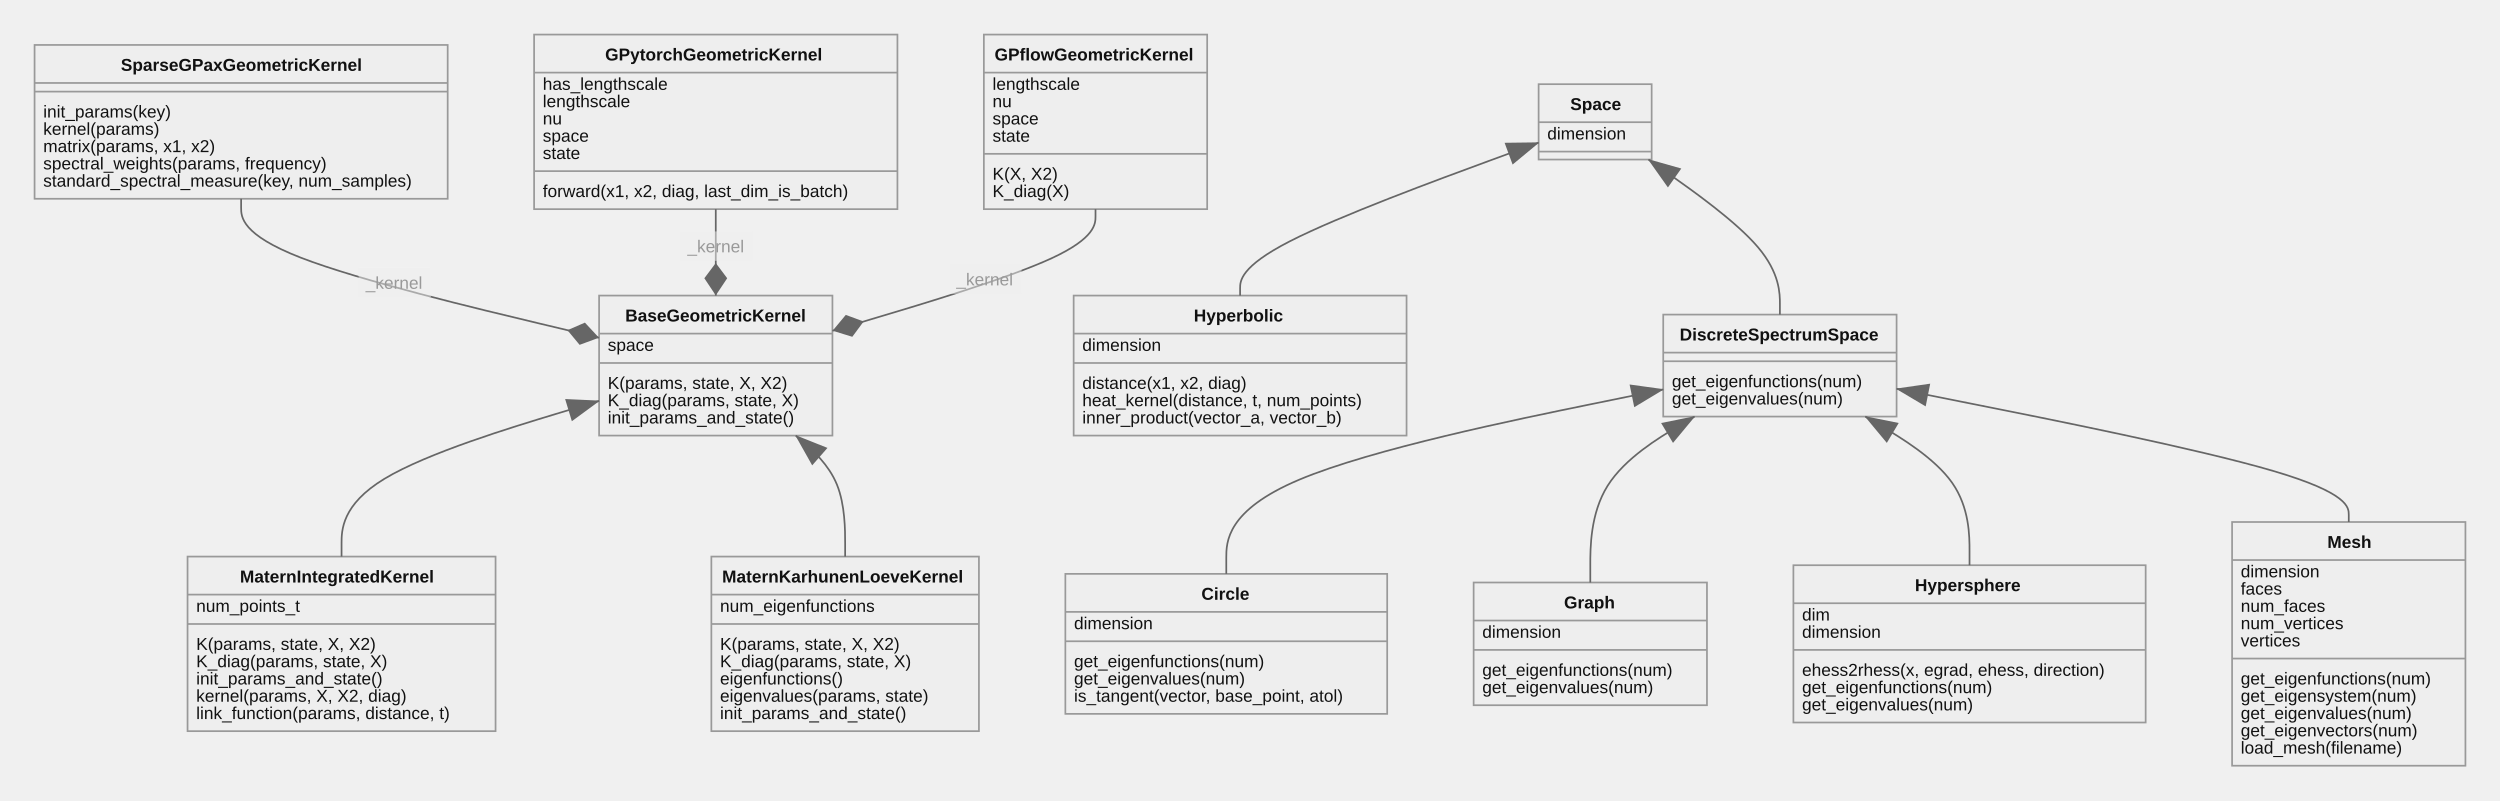
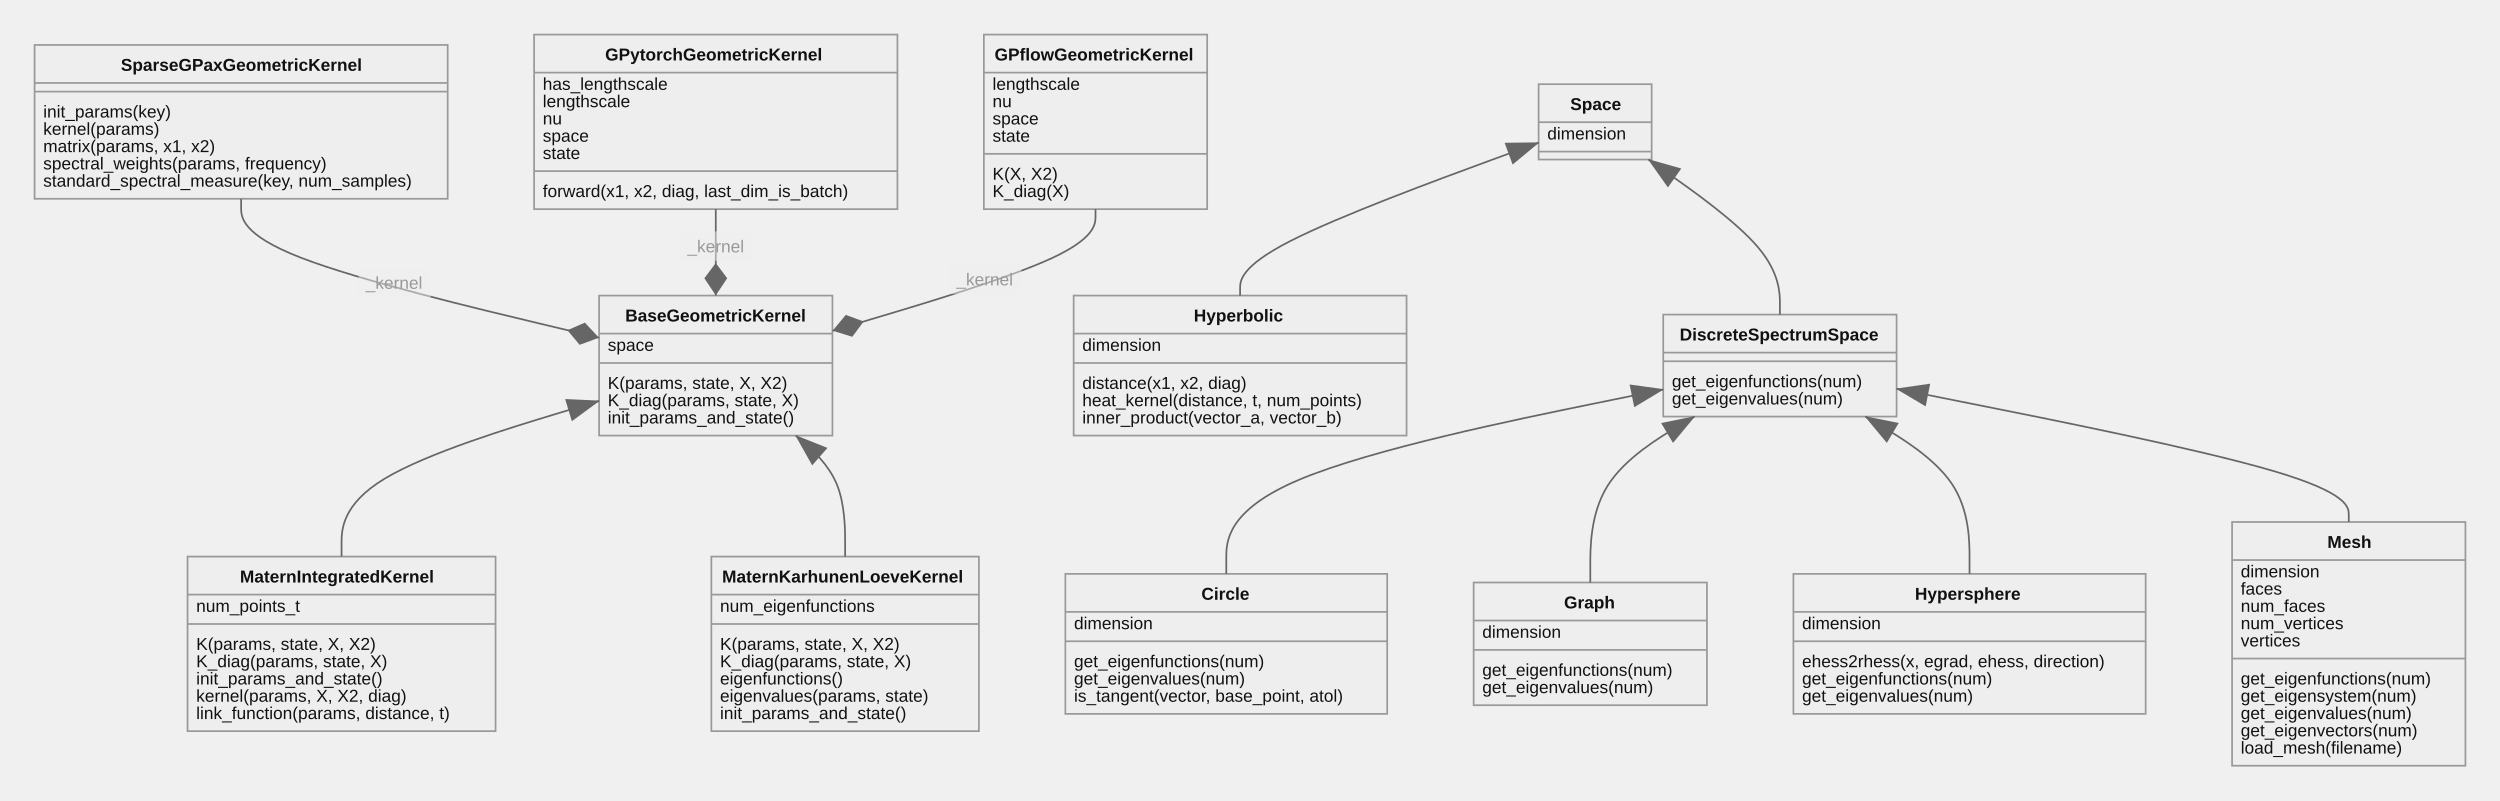
- <svg xmlns="http://www.w3.org/2000/svg" id="mermaid-svg-N7MzjMxaoE04rDZk" width="100%" height="463" style="max-width: 1446.35px;" viewBox="-20 -20 1446.35 463">
-   <style>#mermaid-svg-N7MzjMxaoE04rDZk{font-family:"trebuchet ms",verdana,arial,sans-serif;font-size:16px;fill:#000000;}#mermaid-svg-N7MzjMxaoE04rDZk .error-icon{fill:#552222;}#mermaid-svg-N7MzjMxaoE04rDZk .error-text{fill:#552222;stroke:#552222;}#mermaid-svg-N7MzjMxaoE04rDZk .edge-thickness-normal{stroke-width:2px;}#mermaid-svg-N7MzjMxaoE04rDZk .edge-thickness-thick{stroke-width:3.5px;}#mermaid-svg-N7MzjMxaoE04rDZk .edge-pattern-solid{stroke-dasharray:0;}#mermaid-svg-N7MzjMxaoE04rDZk .edge-pattern-dashed{stroke-dasharray:3;}#mermaid-svg-N7MzjMxaoE04rDZk .edge-pattern-dotted{stroke-dasharray:2;}#mermaid-svg-N7MzjMxaoE04rDZk .marker{fill:#666;stroke:#666;}#mermaid-svg-N7MzjMxaoE04rDZk .marker.cross{stroke:#666;}#mermaid-svg-N7MzjMxaoE04rDZk svg{font-family:"trebuchet ms",verdana,arial,sans-serif;font-size:16px;}#mermaid-svg-N7MzjMxaoE04rDZk g.classGroup text{fill:#999;fill:#111111;stroke:none;font-family:"trebuchet ms",verdana,arial,sans-serif;font-size:10px;}#mermaid-svg-N7MzjMxaoE04rDZk g.classGroup text .title{font-weight:bolder;}#mermaid-svg-N7MzjMxaoE04rDZk .classTitle{font-weight:bolder;}#mermaid-svg-N7MzjMxaoE04rDZk .node rect,#mermaid-svg-N7MzjMxaoE04rDZk .node circle,#mermaid-svg-N7MzjMxaoE04rDZk .node ellipse,#mermaid-svg-N7MzjMxaoE04rDZk .node polygon,#mermaid-svg-N7MzjMxaoE04rDZk .node path{fill:#eee;stroke:#999;stroke-width:1px;}#mermaid-svg-N7MzjMxaoE04rDZk .divider{stroke:#999;stroke:1;}#mermaid-svg-N7MzjMxaoE04rDZk g.clickable{cursor:pointer;}#mermaid-svg-N7MzjMxaoE04rDZk g.classGroup rect{fill:#eee;stroke:#999;}#mermaid-svg-N7MzjMxaoE04rDZk g.classGroup line{stroke:#999;stroke-width:1;}#mermaid-svg-N7MzjMxaoE04rDZk .classLabel .box{stroke:none;stroke-width:0;fill:#eee;opacity:0.5;}#mermaid-svg-N7MzjMxaoE04rDZk .classLabel .label{fill:#999;font-size:10px;}#mermaid-svg-N7MzjMxaoE04rDZk .relation{stroke:#666;stroke-width:1;fill:none;}#mermaid-svg-N7MzjMxaoE04rDZk .dashed-line{stroke-dasharray:3;}#mermaid-svg-N7MzjMxaoE04rDZk #compositionStart,#mermaid-svg-N7MzjMxaoE04rDZk .composition{fill:#666 !important;stroke:#666 !important;stroke-width:1;}#mermaid-svg-N7MzjMxaoE04rDZk #compositionEnd,#mermaid-svg-N7MzjMxaoE04rDZk .composition{fill:#666 !important;stroke:#666 !important;stroke-width:1;}#mermaid-svg-N7MzjMxaoE04rDZk #dependencyStart,#mermaid-svg-N7MzjMxaoE04rDZk .dependency{fill:#666 !important;stroke:#666 !important;stroke-width:1;}#mermaid-svg-N7MzjMxaoE04rDZk #dependencyStart,#mermaid-svg-N7MzjMxaoE04rDZk .dependency{fill:#666 !important;stroke:#666 !important;stroke-width:1;}#mermaid-svg-N7MzjMxaoE04rDZk #extensionStart,#mermaid-svg-N7MzjMxaoE04rDZk .extension{fill:#666 !important;stroke:#666 !important;stroke-width:1;}#mermaid-svg-N7MzjMxaoE04rDZk #extensionEnd,#mermaid-svg-N7MzjMxaoE04rDZk .extension{fill:#666 !important;stroke:#666 !important;stroke-width:1;}#mermaid-svg-N7MzjMxaoE04rDZk #aggregationStart,#mermaid-svg-N7MzjMxaoE04rDZk .aggregation{fill:#eee !important;stroke:#666 !important;stroke-width:1;}#mermaid-svg-N7MzjMxaoE04rDZk #aggregationEnd,#mermaid-svg-N7MzjMxaoE04rDZk .aggregation{fill:#eee !important;stroke:#666 !important;stroke-width:1;}#mermaid-svg-N7MzjMxaoE04rDZk .edgeTerminals{font-size:11px;}#mermaid-svg-N7MzjMxaoE04rDZk:root{--mermaid-font-family:"trebuchet ms",verdana,arial,sans-serif;}#mermaid-svg-N7MzjMxaoE04rDZk class{fill:apa;}</style>
+ <svg xmlns="http://www.w3.org/2000/svg" id="mermaid-svg-Yt8JfEmuZwm1MBVH" width="100%" height="463" style="max-width: 1446.35px;" viewBox="-20 -20 1446.35 463">
+   <style>#mermaid-svg-Yt8JfEmuZwm1MBVH{font-family:"trebuchet ms",verdana,arial,sans-serif;font-size:16px;fill:#000000;}#mermaid-svg-Yt8JfEmuZwm1MBVH .error-icon{fill:#552222;}#mermaid-svg-Yt8JfEmuZwm1MBVH .error-text{fill:#552222;stroke:#552222;}#mermaid-svg-Yt8JfEmuZwm1MBVH .edge-thickness-normal{stroke-width:2px;}#mermaid-svg-Yt8JfEmuZwm1MBVH .edge-thickness-thick{stroke-width:3.5px;}#mermaid-svg-Yt8JfEmuZwm1MBVH .edge-pattern-solid{stroke-dasharray:0;}#mermaid-svg-Yt8JfEmuZwm1MBVH .edge-pattern-dashed{stroke-dasharray:3;}#mermaid-svg-Yt8JfEmuZwm1MBVH .edge-pattern-dotted{stroke-dasharray:2;}#mermaid-svg-Yt8JfEmuZwm1MBVH .marker{fill:#666;stroke:#666;}#mermaid-svg-Yt8JfEmuZwm1MBVH .marker.cross{stroke:#666;}#mermaid-svg-Yt8JfEmuZwm1MBVH svg{font-family:"trebuchet ms",verdana,arial,sans-serif;font-size:16px;}#mermaid-svg-Yt8JfEmuZwm1MBVH g.classGroup text{fill:#999;fill:#111111;stroke:none;font-family:"trebuchet ms",verdana,arial,sans-serif;font-size:10px;}#mermaid-svg-Yt8JfEmuZwm1MBVH g.classGroup text .title{font-weight:bolder;}#mermaid-svg-Yt8JfEmuZwm1MBVH .classTitle{font-weight:bolder;}#mermaid-svg-Yt8JfEmuZwm1MBVH .node rect,#mermaid-svg-Yt8JfEmuZwm1MBVH .node circle,#mermaid-svg-Yt8JfEmuZwm1MBVH .node ellipse,#mermaid-svg-Yt8JfEmuZwm1MBVH .node polygon,#mermaid-svg-Yt8JfEmuZwm1MBVH .node path{fill:#eee;stroke:#999;stroke-width:1px;}#mermaid-svg-Yt8JfEmuZwm1MBVH .divider{stroke:#999;stroke:1;}#mermaid-svg-Yt8JfEmuZwm1MBVH g.clickable{cursor:pointer;}#mermaid-svg-Yt8JfEmuZwm1MBVH g.classGroup rect{fill:#eee;stroke:#999;}#mermaid-svg-Yt8JfEmuZwm1MBVH g.classGroup line{stroke:#999;stroke-width:1;}#mermaid-svg-Yt8JfEmuZwm1MBVH .classLabel .box{stroke:none;stroke-width:0;fill:#eee;opacity:0.5;}#mermaid-svg-Yt8JfEmuZwm1MBVH .classLabel .label{fill:#999;font-size:10px;}#mermaid-svg-Yt8JfEmuZwm1MBVH .relation{stroke:#666;stroke-width:1;fill:none;}#mermaid-svg-Yt8JfEmuZwm1MBVH .dashed-line{stroke-dasharray:3;}#mermaid-svg-Yt8JfEmuZwm1MBVH #compositionStart,#mermaid-svg-Yt8JfEmuZwm1MBVH .composition{fill:#666 !important;stroke:#666 !important;stroke-width:1;}#mermaid-svg-Yt8JfEmuZwm1MBVH #compositionEnd,#mermaid-svg-Yt8JfEmuZwm1MBVH .composition{fill:#666 !important;stroke:#666 !important;stroke-width:1;}#mermaid-svg-Yt8JfEmuZwm1MBVH #dependencyStart,#mermaid-svg-Yt8JfEmuZwm1MBVH .dependency{fill:#666 !important;stroke:#666 !important;stroke-width:1;}#mermaid-svg-Yt8JfEmuZwm1MBVH #dependencyStart,#mermaid-svg-Yt8JfEmuZwm1MBVH .dependency{fill:#666 !important;stroke:#666 !important;stroke-width:1;}#mermaid-svg-Yt8JfEmuZwm1MBVH #extensionStart,#mermaid-svg-Yt8JfEmuZwm1MBVH .extension{fill:#666 !important;stroke:#666 !important;stroke-width:1;}#mermaid-svg-Yt8JfEmuZwm1MBVH #extensionEnd,#mermaid-svg-Yt8JfEmuZwm1MBVH .extension{fill:#666 !important;stroke:#666 !important;stroke-width:1;}#mermaid-svg-Yt8JfEmuZwm1MBVH #aggregationStart,#mermaid-svg-Yt8JfEmuZwm1MBVH .aggregation{fill:#eee !important;stroke:#666 !important;stroke-width:1;}#mermaid-svg-Yt8JfEmuZwm1MBVH #aggregationEnd,#mermaid-svg-Yt8JfEmuZwm1MBVH .aggregation{fill:#eee !important;stroke:#666 !important;stroke-width:1;}#mermaid-svg-Yt8JfEmuZwm1MBVH .edgeTerminals{font-size:11px;}#mermaid-svg-Yt8JfEmuZwm1MBVH:root{--mermaid-font-family:"trebuchet ms",verdana,arial,sans-serif;}#mermaid-svg-Yt8JfEmuZwm1MBVH class{fill:apa;}</style>
  <g />
  <defs>
    <marker id="extensionStart" class="extension" refX="0" refY="7" markerWidth="190" markerHeight="240" orient="auto">
      <path d="M 1,7 L18,13 V 1 Z" />
    </marker>
  </defs>
  <defs>
    <marker id="extensionEnd" refX="19" refY="7" markerWidth="20" markerHeight="28" orient="auto">
      <path d="M 1,1 V 13 L18,7 Z" />
    </marker>
  </defs>
  <defs>
    <marker id="compositionStart" class="extension" refX="0" refY="7" markerWidth="190" markerHeight="240" orient="auto">
      <path d="M 18,7 L9,13 L1,7 L9,1 Z" />
    </marker>
  </defs>
  <defs>
    <marker id="compositionEnd" refX="19" refY="7" markerWidth="20" markerHeight="28" orient="auto">
      <path d="M 18,7 L9,13 L1,7 L9,1 Z" />
    </marker>
  </defs>
  <defs>
    <marker id="aggregationStart" class="extension" refX="0" refY="7" markerWidth="190" markerHeight="240" orient="auto">
      <path d="M 18,7 L9,13 L1,7 L9,1 Z" />
    </marker>
  </defs>
  <defs>
    <marker id="aggregationEnd" refX="19" refY="7" markerWidth="20" markerHeight="28" orient="auto">
      <path d="M 18,7 L9,13 L1,7 L9,1 Z" />
    </marker>
  </defs>
  <defs>
    <marker id="dependencyStart" class="extension" refX="0" refY="7" markerWidth="190" markerHeight="240" orient="auto">
      <path d="M 5,7 L9,13 L1,7 L9,1 Z" />
    </marker>
  </defs>
  <defs>
    <marker id="dependencyEnd" refX="19" refY="7" markerWidth="20" markerHeight="28" orient="auto">
      <path d="M 18,7 L9,13 L14,7 L9,1 Z" />
    </marker>
  </defs>
-   <g id="classid-BaseGeometricKernel-3173" class="classGroup" transform="translate(326.6,151 )">
+   <g id="classid-BaseGeometricKernel-34" class="classGroup" transform="translate(326.6,151 )">
    <rect x="0" y="0" width="135" height="81" class=" " />
    <text y="15" x="0">
      <tspan class="title" x="15.1">BaseGeometricKernel</tspan>
    </text>
    <line x1="0" y1="22" y2="22" x2="135" />
    <text x="5" y="32" fill="white" class="classText">
      <tspan x="5">space</tspan>
    </text>
    <line x1="0" y1="39" y2="39" x2="135" />
    <text x="5" y="54" fill="white" class="classText">
      <tspan x="5">K(params, state, X, X2)</tspan>
      <tspan x="5" dy="10">K_diag(params, state, X)</tspan>
      <tspan x="5" dy="10">init_params_and_state()</tspan>
    </text>
  </g>
-   <g id="classid-Circle-3174" class="classGroup" transform="translate(596.35,312 )">
+   <g id="classid-Circle-35" class="classGroup" transform="translate(596.35,312 )">
    <rect x="0" y="0" width="186.2" height="81" class=" " />
    <text y="15" x="0">
      <tspan class="title" x="78.7">Circle</tspan>
    </text>
    <line x1="0" y1="22" y2="22" x2="186.2" />
    <text x="5" y="32" fill="white" class="classText">
      <tspan x="5">dimension</tspan>
    </text>
    <line x1="0" y1="39" y2="39" x2="186.2" />
    <text x="5" y="54" fill="white" class="classText">
      <tspan x="5">get_eigenfunctions(num)</tspan>
      <tspan x="5" dy="10">get_eigenvalues(num)</tspan>
      <tspan x="5" dy="10">is_tangent(vector, base_point, atol)</tspan>
    </text>
  </g>
-   <g id="classid-Hyperbolic-3175" class="classGroup" transform="translate(601.15,151 )">
+   <g id="classid-Hyperbolic-36" class="classGroup" transform="translate(601.15,151 )">
    <rect x="0" y="0" width="192.6" height="81" class=" " />
    <text y="15" x="0">
      <tspan class="title" x="69.5">Hyperbolic</tspan>
    </text>
    <line x1="0" y1="22" y2="22" x2="192.6" />
    <text x="5" y="32" fill="white" class="classText">
      <tspan x="5">dimension</tspan>
    </text>
    <line x1="0" y1="39" y2="39" x2="192.6" />
    <text x="5" y="54" fill="white" class="classText">
      <tspan x="5">distance(x1, x2, diag)</tspan>
      <tspan x="5" dy="10">heat_kernel(distance, t, num_points)</tspan>
      <tspan x="5" dy="10">inner_product(vector_a, vector_b)</tspan>
    </text>
  </g>
-   <g id="classid-DiscreteSpectrumSpace-3176" class="classGroup" transform="translate(942.25,162 )">
+   <g id="classid-DiscreteSpectrumSpace-37" class="classGroup" transform="translate(942.25,162 )">
    <rect x="0" y="0" width="135" height="59" class=" " />
    <text y="15" x="0">
      <tspan class="title" x="9.5">DiscreteSpectrumSpace</tspan>
    </text>
    <line x1="0" y1="22" y2="22" x2="135" />
    <text x="5" y="32" fill="white" class="classText" />
    <line x1="0" y1="27" y2="27" x2="135" />
    <text x="5" y="42" fill="white" class="classText">
      <tspan x="5">get_eigenfunctions(num)</tspan>
      <tspan x="5" dy="10">get_eigenvalues(num)</tspan>
    </text>
  </g>
-   <g id="classid-GPflowGeometricKernel-3177" class="classGroup" transform="translate(549.2,0 )">
+   <g id="classid-GPflowGeometricKernel-38" class="classGroup" transform="translate(549.2,0 )">
    <rect x="0" y="0" width="129.2" height="101" class=" " />
    <text y="15" x="0">
      <tspan class="title" x="6.2">GPflowGeometricKernel</tspan>
    </text>
    <line x1="0" y1="22" y2="22" x2="129.2" />
    <text x="5" y="32" fill="white" class="classText">
      <tspan x="5">lengthscale</tspan>
      <tspan x="5" dy="10">nu</tspan>
      <tspan x="5" dy="10">space</tspan>
      <tspan x="5" dy="10">state</tspan>
    </text>
    <line x1="0" y1="69" y2="69" x2="129.2" />
    <text x="5" y="84" fill="white" class="classText">
      <tspan x="5">K(X, X2)</tspan>
      <tspan x="5" dy="10">K_diag(X)</tspan>
    </text>
  </g>
-   <g id="classid-GPytorchGeometricKernel-3178" class="classGroup" transform="translate(289,0 )">
+   <g id="classid-GPytorchGeometricKernel-39" class="classGroup" transform="translate(289,0 )">
    <rect x="0" y="0" width="210.2" height="101" class=" " />
    <text y="15" x="0">
      <tspan class="title" x="41.1">GPytorchGeometricKernel</tspan>
    </text>
    <line x1="0" y1="22" y2="22" x2="210.2" />
    <text x="5" y="32" fill="white" class="classText">
      <tspan x="5">has_lengthscale</tspan>
      <tspan x="5" dy="10">lengthscale</tspan>
      <tspan x="5" dy="10">nu</tspan>
      <tspan x="5" dy="10">space</tspan>
      <tspan x="5" dy="10">state</tspan>
    </text>
    <line x1="0" y1="79" y2="79" x2="210.2" />
    <text x="5" y="94" fill="white" class="classText">
      <tspan x="5">forward(x1, x2, diag, last_dim_is_batch)</tspan>
    </text>
  </g>
-   <g id="classid-Graph-3179" class="classGroup" transform="translate(832.55,317 )">
+   <g id="classid-Graph-40" class="classGroup" transform="translate(832.55,317 )">
    <rect x="0" y="0" width="135" height="71" class=" " />
    <text y="15" x="0">
      <tspan class="title" x="52.3">Graph</tspan>
    </text>
    <line x1="0" y1="22" y2="22" x2="135" />
    <text x="5" y="32" fill="white" class="classText">
      <tspan x="5">dimension</tspan>
    </text>
    <line x1="0" y1="39" y2="39" x2="135" />
    <text x="5" y="54" fill="white" class="classText">
      <tspan x="5">get_eigenfunctions(num)</tspan>
      <tspan x="5" dy="10">get_eigenvalues(num)</tspan>
    </text>
  </g>
-   <g id="classid-Hypersphere-3180" class="classGroup" transform="translate(1017.55,307 )">
-     <rect x="0" y="0" width="203.8" height="91" class=" " />
+   <g id="classid-Hypersphere-41" class="classGroup" transform="translate(1017.55,312 )">
+     <rect x="0" y="0" width="203.8" height="81" class=" " />
    <text y="15" x="0">
      <tspan class="title" x="70.3">Hypersphere</tspan>
    </text>
    <line x1="0" y1="22" y2="22" x2="203.8" />
    <text x="5" y="32" fill="white" class="classText">
-       <tspan x="5">dim</tspan>
-       <tspan x="5" dy="10">dimension</tspan>
-     </text>
-     <line x1="0" y1="49" y2="49" x2="203.8" />
-     <text x="5" y="64" fill="white" class="classText">
+       <tspan x="5">dimension</tspan>
+     </text>
+     <line x1="0" y1="39" y2="39" x2="203.8" />
+     <text x="5" y="54" fill="white" class="classText">
      <tspan x="5">ehess2rhess(x, egrad, ehess, direction)</tspan>
      <tspan x="5" dy="10">get_eigenfunctions(num)</tspan>
      <tspan x="5" dy="10">get_eigenvalues(num)</tspan>
    </text>
  </g>
-   <g id="classid-MaternIntegratedKernel-3181" class="classGroup" transform="translate(88.5,302 )">
+   <g id="classid-MaternIntegratedKernel-42" class="classGroup" transform="translate(88.5,302 )">
    <rect x="0" y="0" width="178.2" height="101" class=" " />
    <text y="15" x="0">
      <tspan class="title" x="30.3">MaternIntegratedKernel</tspan>
    </text>
    <line x1="0" y1="22" y2="22" x2="178.2" />
    <text x="5" y="32" fill="white" class="classText">
      <tspan x="5">num_points_t</tspan>
    </text>
    <line x1="0" y1="39" y2="39" x2="178.2" />
    <text x="5" y="54" fill="white" class="classText">
      <tspan x="5">K(params, state, X, X2)</tspan>
      <tspan x="5" dy="10">K_diag(params, state, X)</tspan>
      <tspan x="5" dy="10">init_params_and_state()</tspan>
      <tspan x="5" dy="10">kernel(params, X, X2, diag)</tspan>
      <tspan x="5" dy="10">link_function(params, distance, t)</tspan>
    </text>
  </g>
-   <g id="classid-MaternKarhunenLoeveKernel-3182" class="classGroup" transform="translate(391.55,302 )">
+   <g id="classid-MaternKarhunenLoeveKernel-43" class="classGroup" transform="translate(391.55,302 )">
    <rect x="0" y="0" width="154.8" height="101" class=" " />
    <text y="15" x="0">
      <tspan class="title" x="6.2">MaternKarhunenLoeveKernel</tspan>
    </text>
    <line x1="0" y1="22" y2="22" x2="154.8" />
    <text x="5" y="32" fill="white" class="classText">
      <tspan x="5">num_eigenfunctions</tspan>
    </text>
    <line x1="0" y1="39" y2="39" x2="154.8" />
    <text x="5" y="54" fill="white" class="classText">
      <tspan x="5">K(params, state, X, X2)</tspan>
      <tspan x="5" dy="10">K_diag(params, state, X)</tspan>
      <tspan x="5" dy="10">eigenfunctions()</tspan>
      <tspan x="5" dy="10">eigenvalues(params, state)</tspan>
      <tspan x="5" dy="10">init_params_and_state()</tspan>
    </text>
  </g>
-   <g id="classid-Mesh-3183" class="classGroup" transform="translate(1271.35,282 )">
+   <g id="classid-Mesh-44" class="classGroup" transform="translate(1271.35,282 )">
    <rect x="0" y="0" width="135" height="141" class=" " />
    <text y="15" x="0">
      <tspan class="title" x="55.1">Mesh</tspan>
    </text>
    <line x1="0" y1="22" y2="22" x2="135" />
    <text x="5" y="32" fill="white" class="classText">
      <tspan x="5">dimension</tspan>
      <tspan x="5" dy="10">faces</tspan>
      <tspan x="5" dy="10">num_faces</tspan>
      <tspan x="5" dy="10">num_vertices</tspan>
      <tspan x="5" dy="10">vertices</tspan>
    </text>
    <line x1="0" y1="79" y2="79" x2="135" />
    <text x="5" y="94" fill="white" class="classText">
      <tspan x="5">get_eigenfunctions(num)</tspan>
      <tspan x="5" dy="10">get_eigensystem(num)</tspan>
      <tspan x="5" dy="10">get_eigenvalues(num)</tspan>
      <tspan x="5" dy="10">get_eigenvectors(num)</tspan>
      <tspan x="5" dy="10">load_mesh(filename)</tspan>
    </text>
  </g>
-   <g id="classid-Space-3184" class="classGroup" transform="translate(870.15,28.7 )">
+   <g id="classid-Space-45" class="classGroup" transform="translate(870.15,28.7 )">
    <rect x="0" y="0" width="65.4" height="43.6" class=" " />
    <text y="15" x="0">
      <tspan class="title" x="18.3">Space</tspan>
    </text>
    <line x1="0" y1="22" y2="22" x2="65.4" />
    <text x="5" y="32" fill="white" class="classText">
      <tspan x="5">dimension</tspan>
    </text>
    <line x1="0" y1="39" y2="39" x2="65.4" />
    <text x="5" y="54" fill="white" class="classText" />
  </g>
-   <g id="classid-SparseGPaxGeometricKernel-3185" class="classGroup" transform="translate(0,6 )">
+   <g id="classid-SparseGPaxGeometricKernel-46" class="classGroup" transform="translate(0,6 )">
    <rect x="0" y="0" width="239" height="89" class=" " />
    <text y="15" x="0">
      <tspan class="title" x="49.9">SparseGPaxGeometricKernel</tspan>
    </text>
    <line x1="0" y1="22" y2="22" x2="239" />
    <text x="5" y="32" fill="white" class="classText" />
    <line x1="0" y1="27" y2="27" x2="239" />
    <text x="5" y="42" fill="white" class="classText">
      <tspan x="5">init_params(key)</tspan>
      <tspan x="5" dy="10">kernel(params)</tspan>
      <tspan x="5" dy="10">matrix(params, x1, x2)</tspan>
      <tspan x="5" dy="10">spectral_weights(params, frequency)</tspan>
      <tspan x="5" dy="10">standard_spectral_measure(key, num_samples)</tspan>
    </text>
  </g>
-   <path d="M326.6,211.921L301.767,219.435C276.933,226.948,227.267,241.974,202.433,256.987C177.6,272,177.6,287,177.6,294.5L177.6,302" id="edge2421" class="relation" marker-start="url(#extensionStart)" />
-   <path d="M440.381,232L445.143,236.167C449.904,240.333,459.427,248.667,464.189,260.333C468.95,272,468.95,287,468.95,294.5L468.95,302" id="edge2422" class="relation" marker-start="url(#extensionStart)" />
-   <path d="M119.5,95L119.5,100.167C119.5,105.333,119.5,115.667,154.017,129.067C188.533,142.466,257.567,158.933,292.083,167.166L326.6,175.399" id="edge2423" class="relation" marker-end="url(#compositionEnd)" />
+   <path d="M326.6,211.921L301.767,219.435C276.933,226.948,227.267,241.974,202.433,256.987C177.6,272,177.6,287,177.6,294.5L177.6,302" id="edge22" class="relation" marker-start="url(#extensionStart)" />
+   <path d="M440.381,232L445.143,236.167C449.904,240.333,459.427,248.667,464.189,260.333C468.95,272,468.95,287,468.95,294.5L468.95,302" id="edge23" class="relation" marker-start="url(#extensionStart)" />
+   <path d="M119.5,95L119.5,100.167C119.5,105.333,119.5,115.667,154.017,129.067C188.533,142.466,257.567,158.933,292.083,167.166L326.6,175.399" id="edge24" class="relation" marker-end="url(#compositionEnd)" />
  <g class="classLabel">
    <rect class="box" x="187.473" y="135.003" width="41.8" height="17" />
    <text class="label" x="207.973" y="147.103" fill="red" text-anchor="middle">_kernel</text>
  </g>
-   <path d="M394.1,101L394.1,105.167C394.1,109.333,394.1,117.667,394.1,126C394.1,134.333,394.1,142.667,394.1,146.833L394.1,151" id="edge2424" class="relation" marker-end="url(#compositionEnd)" />
+   <path d="M394.1,101L394.1,105.167C394.1,109.333,394.1,117.667,394.1,126C394.1,134.333,394.1,142.667,394.1,146.833L394.1,151" id="edge25" class="relation" marker-end="url(#compositionEnd)" />
  <g class="classLabel">
    <rect class="box" x="373.6" y="113.9" width="41.8" height="17" />
    <text class="label" x="394.1" y="126" fill="red" text-anchor="middle">_kernel</text>
  </g>
-   <path d="M613.8,101L613.8,105.167C613.8,109.333,613.8,117.667,588.433,129.396C563.067,141.125,512.333,156.251,486.967,163.813L461.6,171.376" id="edge2425" class="relation" marker-end="url(#compositionEnd)" />
+   <path d="M613.8,101L613.8,105.167C613.8,109.333,613.8,117.667,588.433,129.396C563.067,141.125,512.333,156.251,486.967,163.813L461.6,171.376" id="edge26" class="relation" marker-end="url(#compositionEnd)" />
  <g class="classLabel">
    <rect class="box" x="529.179" y="133.017" width="41.8" height="17" />
    <text class="label" x="549.679" y="145.117" fill="red" text-anchor="middle">_kernel</text>
  </g>
-   <path d="M870.15,62.52L841.367,73.1C812.583,83.68,755.017,104.84,726.233,119.587C697.45,134.333,697.45,142.667,697.45,146.833L697.45,151" id="edge2426" class="relation" marker-start="url(#extensionStart)" />
-   <path d="M933.716,72.3L946.389,81.25C959.061,90.2,984.405,108.1,997.078,123.05C1009.75,138,1009.75,150,1009.75,156L1009.75,162" id="edge2427" class="relation" marker-start="url(#extensionStart)" />
-   <path d="M942.25,205.303L900.117,213.92C857.983,222.536,773.717,239.768,731.583,257.551C689.45,275.333,689.45,293.667,689.45,302.833L689.45,312" id="edge2428" class="relation" marker-start="url(#extensionStart)" />
-   <path d="M960.343,221L950.294,227C940.245,233,920.148,245,910.099,261C900.05,277,900.05,297,900.05,307L900.05,317" id="edge2429" class="relation" marker-start="url(#extensionStart)" />
-   <path d="M1059.157,221L1069.206,227C1079.255,233,1099.352,245,1109.401,259.333C1119.45,273.667,1119.45,290.333,1119.45,298.667L1119.45,307" id="edge2430" class="relation" marker-start="url(#extensionStart)" />
-   <path d="M1077.25,204.934L1120.85,213.612C1164.45,222.29,1251.65,239.645,1295.25,252.489C1338.85,265.333,1338.85,273.667,1338.85,277.833L1338.85,282" id="edge2431" class="relation" marker-start="url(#extensionStart)" />
+   <path d="M870.15,62.52L841.367,73.1C812.583,83.68,755.017,104.84,726.233,119.587C697.45,134.333,697.45,142.667,697.45,146.833L697.45,151" id="edge27" class="relation" marker-start="url(#extensionStart)" />
+   <path d="M933.716,72.3L946.389,81.25C959.061,90.2,984.405,108.1,997.078,123.05C1009.75,138,1009.75,150,1009.75,156L1009.75,162" id="edge28" class="relation" marker-start="url(#extensionStart)" />
+   <path d="M942.25,205.303L900.117,213.92C857.983,222.536,773.717,239.768,731.583,257.551C689.45,275.333,689.45,293.667,689.45,302.833L689.45,312" id="edge29" class="relation" marker-start="url(#extensionStart)" />
+   <path d="M960.343,221L950.294,227C940.245,233,920.148,245,910.099,261C900.05,277,900.05,297,900.05,307L900.05,317" id="edge30" class="relation" marker-start="url(#extensionStart)" />
+   <path d="M1059.157,221L1069.206,227C1079.255,233,1099.352,245,1109.401,260.167C1119.45,275.333,1119.45,293.667,1119.45,302.833L1119.45,312" id="edge31" class="relation" marker-start="url(#extensionStart)" />
+   <path d="M1077.25,204.934L1120.85,213.612C1164.45,222.29,1251.65,239.645,1295.25,252.489C1338.85,265.333,1338.85,273.667,1338.85,277.833L1338.85,282" id="edge32" class="relation" marker-start="url(#extensionStart)" />
</svg>
